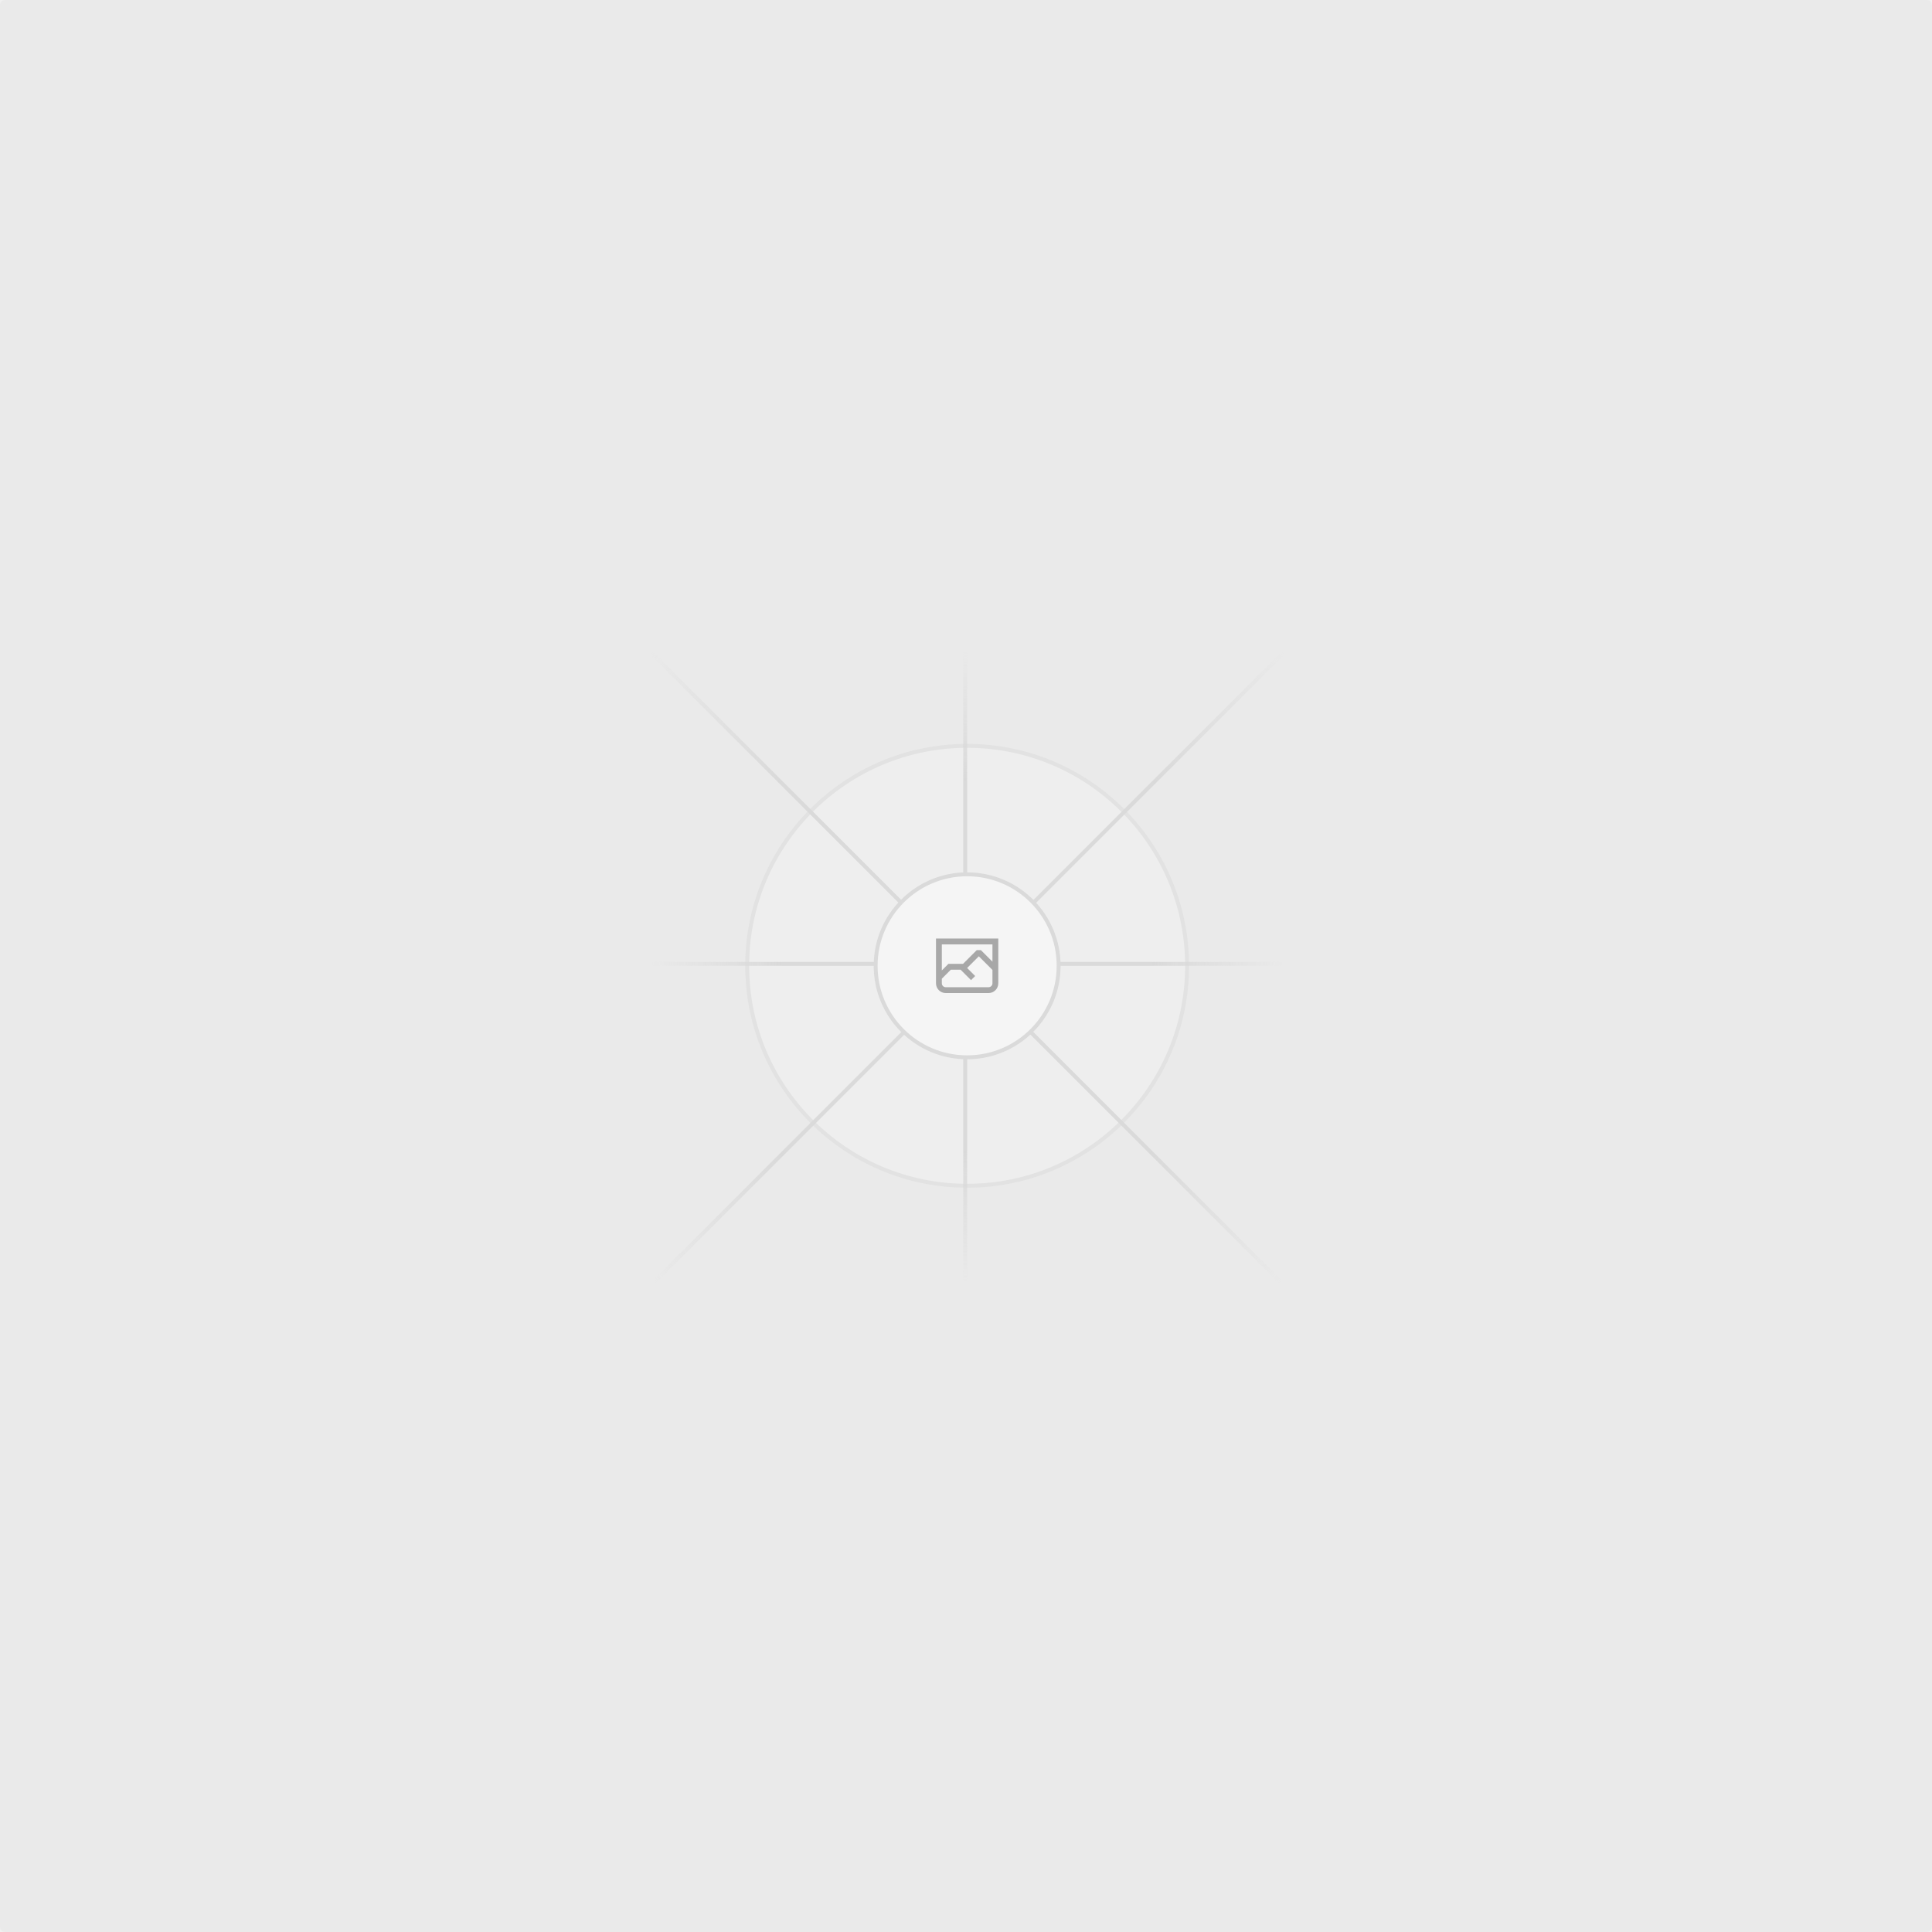
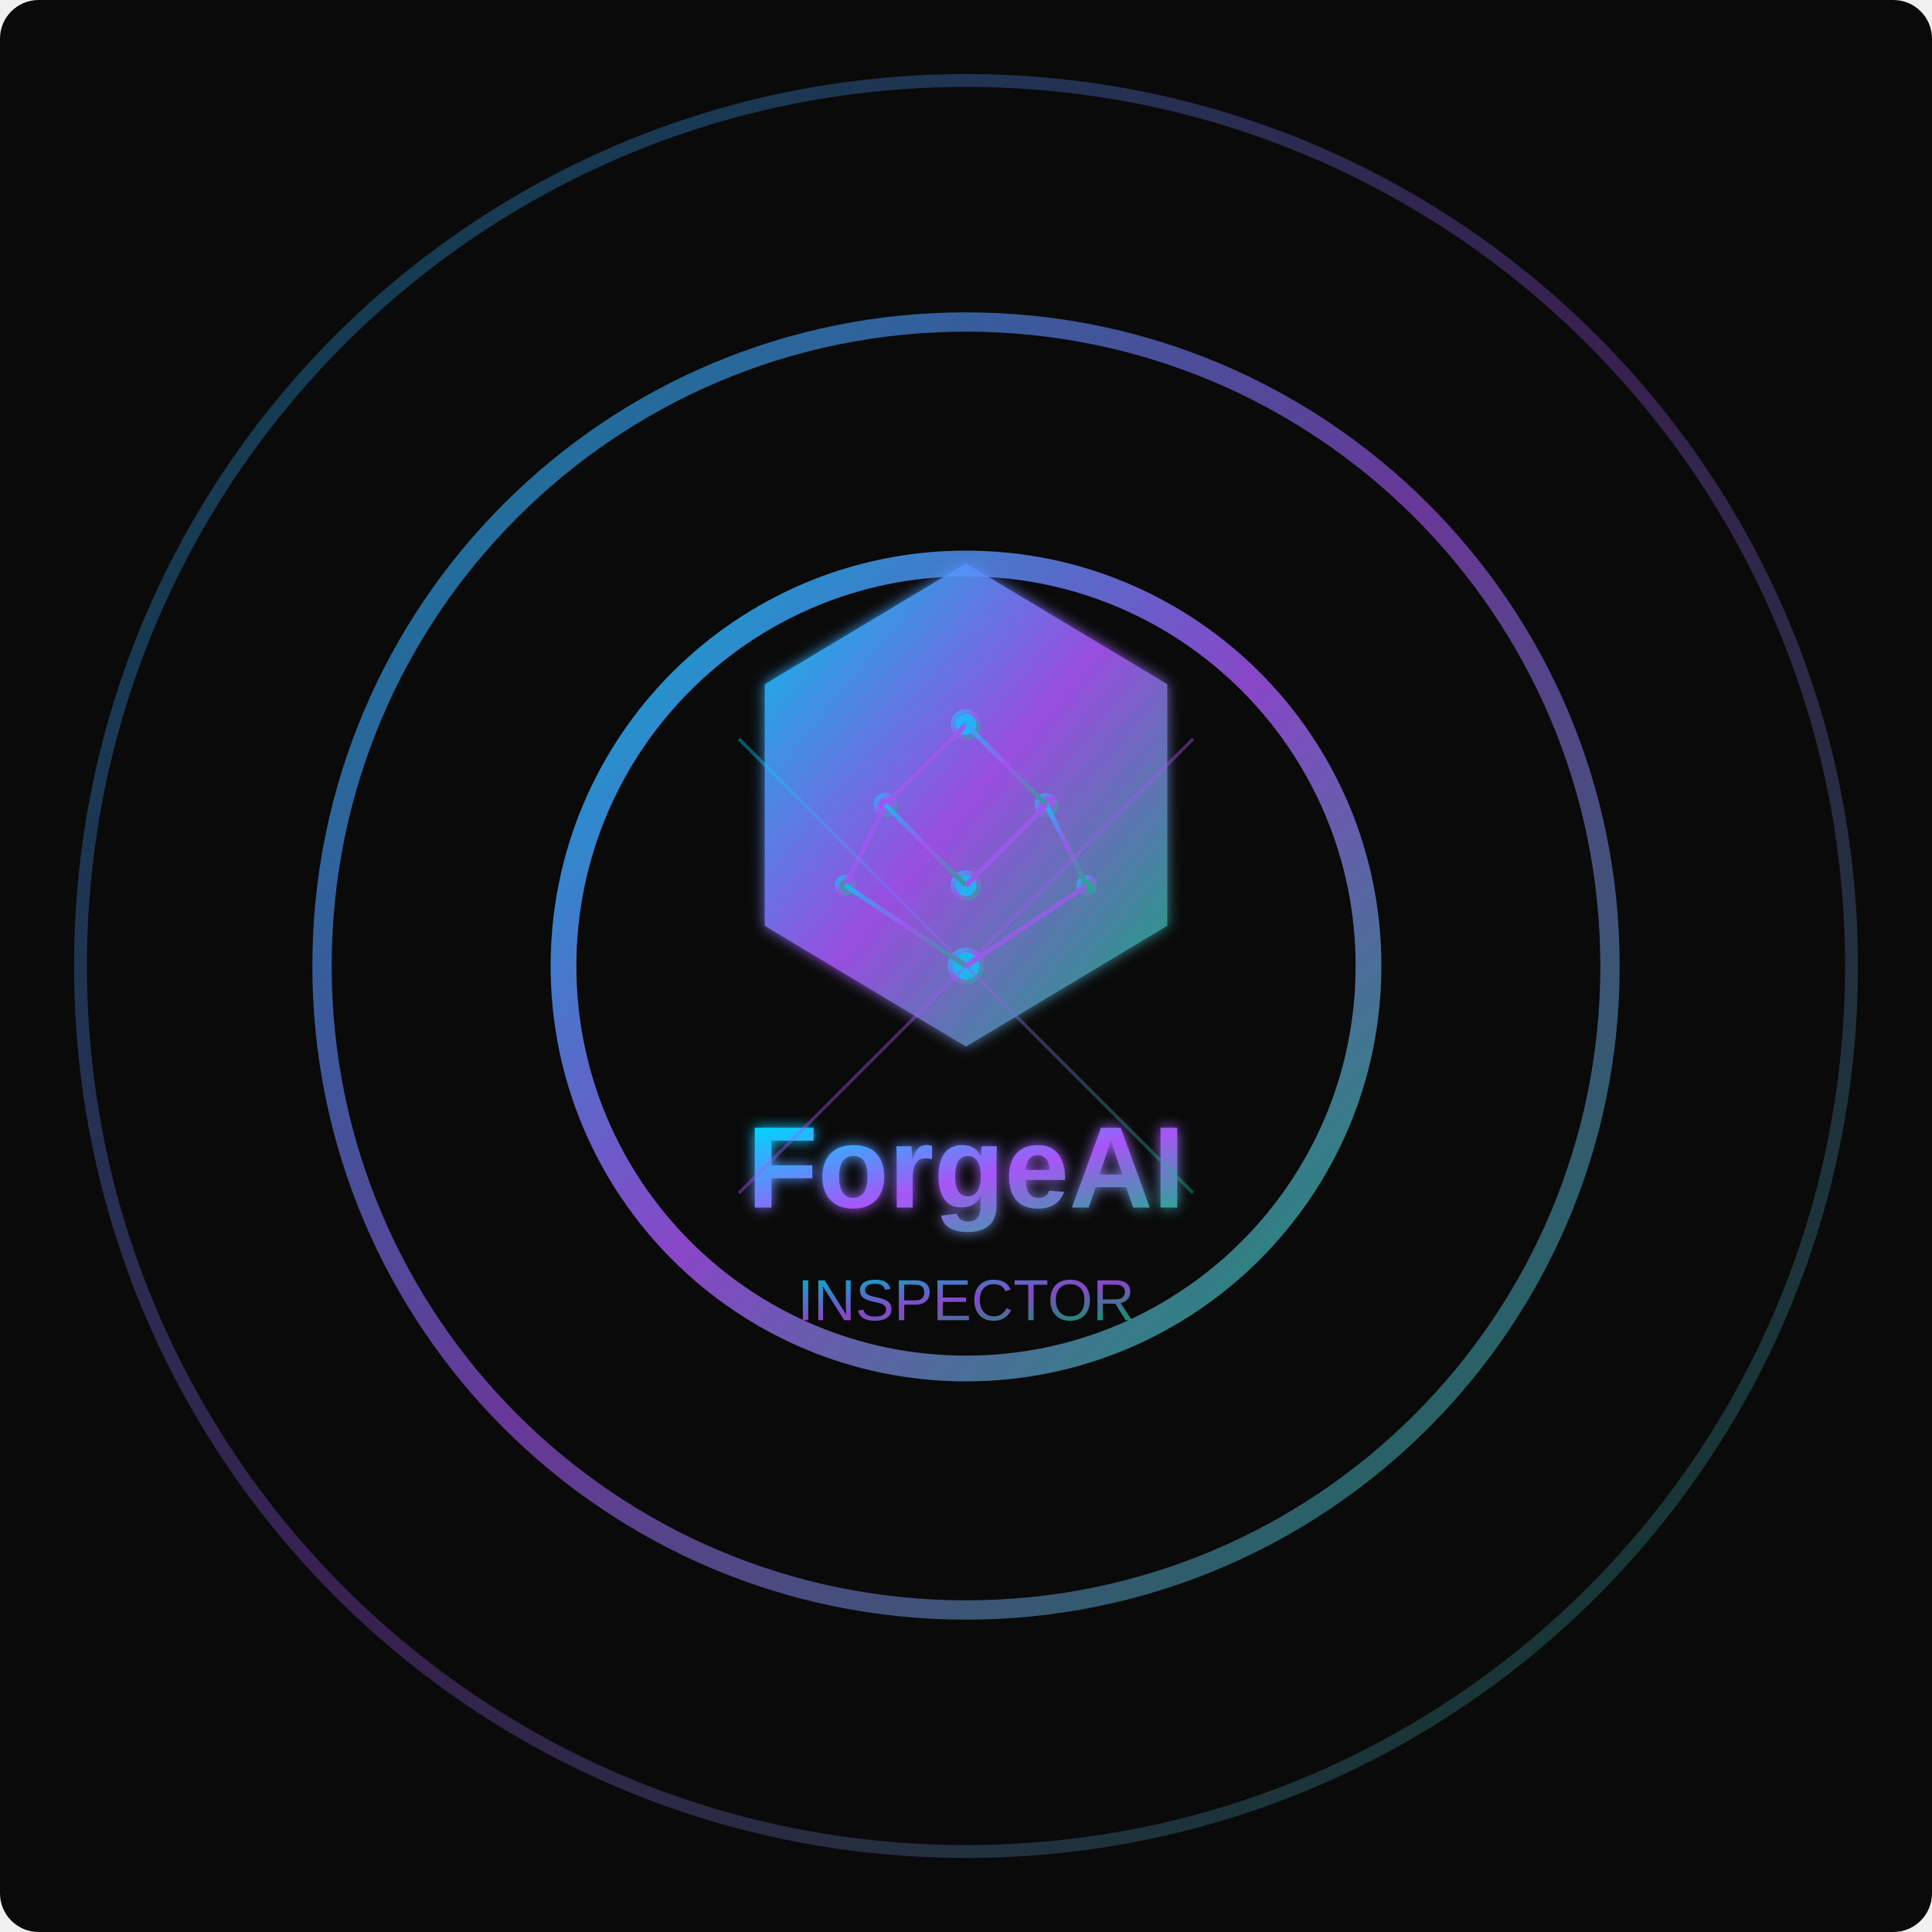
- <svg xmlns="http://www.w3.org/2000/svg" width="1200" height="1200" fill="none">
-   <rect width="1200" height="1200" fill="#EAEAEA" rx="3" />
-   <g opacity=".5">
-     <g opacity=".5">
-       <path fill="#FAFAFA" d="M600.709 736.5c-75.454 0-136.621-61.167-136.621-136.62 0-75.454 61.167-136.621 136.621-136.621 75.453 0 136.62 61.167 136.62 136.621 0 75.453-61.167 136.62-136.62 136.62Z" />
-       <path stroke="#C9C9C9" stroke-width="2.418" d="M600.709 736.5c-75.454 0-136.621-61.167-136.621-136.62 0-75.454 61.167-136.621 136.621-136.621 75.453 0 136.62 61.167 136.62 136.621 0 75.453-61.167 136.62-136.62 136.62Z" />
-     </g>
-     <path stroke="url(#a)" stroke-width="2.418" d="M0-1.209h553.581" transform="scale(1 -1) rotate(45 1163.11 91.165)" />
-     <path stroke="url(#b)" stroke-width="2.418" d="M404.846 598.671h391.726" />
-     <path stroke="url(#c)" stroke-width="2.418" d="M599.5 795.742V404.017" />
-     <path stroke="url(#d)" stroke-width="2.418" d="m795.717 796.597-391.441-391.44" />
-     <path fill="#fff" d="M600.709 656.704c-31.384 0-56.825-25.441-56.825-56.824 0-31.384 25.441-56.825 56.825-56.825 31.383 0 56.824 25.441 56.824 56.825 0 31.383-25.441 56.824-56.824 56.824Z" />
-     <g clip-path="url(#e)">
-       <path fill="#666" fill-rule="evenodd" d="M616.426 586.58h-31.434v16.176l3.553-3.554.531-.531h9.068l.074-.074 8.463-8.463h2.565l7.18 7.181V586.58Zm-15.715 14.654 3.698 3.699 1.283 1.282-2.565 2.565-1.282-1.283-5.2-5.199h-6.066l-5.514 5.514-.073.073v2.876a2.418 2.418 0 0 0 2.418 2.418h26.598a2.418 2.418 0 0 0 2.418-2.418v-8.317l-8.463-8.463-7.181 7.181-.071.072Zm-19.347 5.442v4.085a6.045 6.045 0 0 0 6.046 6.045h26.598a6.044 6.044 0 0 0 6.045-6.045v-7.108l1.356-1.355-1.282-1.283-.074-.073v-17.989h-38.689v23.43l-.146.146.146.147Z" clip-rule="evenodd" />
-     </g>
-     <path stroke="#C9C9C9" stroke-width="2.418" d="M600.709 656.704c-31.384 0-56.825-25.441-56.825-56.824 0-31.384 25.441-56.825 56.825-56.825 31.383 0 56.824 25.441 56.824 56.825 0 31.383-25.441 56.824-56.824 56.824Z" />
+ <svg xmlns="http://www.w3.org/2000/svg" width="1200" height="1200" fill="none" viewBox="0 0 1200 1200">
+   <defs>
+     <linearGradient id="forgeGradient" x1="0%" y1="0%" x2="100%" y2="100%">
+       <stop offset="0%" style="stop-color:#00D4FF;stop-opacity:1" />
+       <stop offset="50%" style="stop-color:#A855F7;stop-opacity:1" />
+       <stop offset="100%" style="stop-color:#10B981;stop-opacity:1" />
+     </linearGradient>
+     <filter id="glow">
+       <feGaussianBlur stdDeviation="4" result="coloredBlur" />
+       <feMerge>
+         <feMergeNode in="coloredBlur" />
+         <feMergeNode in="SourceGraphic" />
+       </feMerge>
+     </filter>
+   </defs>
+   <rect width="1200" height="1200" fill="#0A0A0A" rx="24" />
+   <circle cx="600" cy="600" r="550" fill="none" stroke="url(#forgeGradient)" stroke-width="8" opacity="0.3" />
+   <circle cx="600" cy="600" r="400" fill="none" stroke="url(#forgeGradient)" stroke-width="12" opacity="0.6" />
+   <circle cx="600" cy="600" r="250" fill="none" stroke="url(#forgeGradient)" stroke-width="16" opacity="0.8" />
+   <polygon points="600,350 725,425 725,575 600,650 475,575 475,425" fill="url(#forgeGradient)" opacity="0.9" filter="url(#glow)" />
+   <g stroke="url(#forgeGradient)" stroke-width="3" fill="none" opacity="0.7">
+     <circle cx="600" cy="450" r="8" fill="#00D4FF" />
+     <circle cx="550" cy="500" r="6" fill="#A855F7" />
+     <circle cx="650" cy="500" r="6" fill="#A855F7" />
+     <circle cx="525" cy="550" r="5" fill="#10B981" />
+     <circle cx="600" cy="550" r="8" fill="#00D4FF" />
+     <circle cx="675" cy="550" r="5" fill="#10B981" />
+     <circle cx="600" cy="600" r="10" fill="#00D4FF" />
+     <line x1="600" y1="450" x2="550" y2="500" />
+     <line x1="600" y1="450" x2="650" y2="500" />
+     <line x1="550" y1="500" x2="525" y2="550" />
+     <line x1="550" y1="500" x2="600" y2="550" />
+     <line x1="650" y1="500" x2="675" y2="550" />
+     <line x1="650" y1="500" x2="600" y2="550" />
+     <line x1="525" y1="550" x2="600" y2="600" />
+     <line x1="600" y1="550" x2="600" y2="600" />
+     <line x1="675" y1="550" x2="600" y2="600" />
  </g>
-   <defs>
-     <linearGradient id="a" x1="554.061" x2="-.48" y1=".083" y2=".087" gradientUnits="userSpaceOnUse">
-       <stop stop-color="#C9C9C9" stop-opacity="0" />
-       <stop offset=".208" stop-color="#C9C9C9" />
-       <stop offset=".792" stop-color="#C9C9C9" />
-       <stop offset="1" stop-color="#C9C9C9" stop-opacity="0" />
-     </linearGradient>
-     <linearGradient id="b" x1="796.912" x2="404.507" y1="599.963" y2="599.965" gradientUnits="userSpaceOnUse">
-       <stop stop-color="#C9C9C9" stop-opacity="0" />
-       <stop offset=".208" stop-color="#C9C9C9" />
-       <stop offset=".792" stop-color="#C9C9C9" />
-       <stop offset="1" stop-color="#C9C9C9" stop-opacity="0" />
-     </linearGradient>
-     <linearGradient id="c" x1="600.792" x2="600.794" y1="403.677" y2="796.082" gradientUnits="userSpaceOnUse">
-       <stop stop-color="#C9C9C9" stop-opacity="0" />
-       <stop offset=".208" stop-color="#C9C9C9" />
-       <stop offset=".792" stop-color="#C9C9C9" />
-       <stop offset="1" stop-color="#C9C9C9" stop-opacity="0" />
-     </linearGradient>
-     <linearGradient id="d" x1="404.85" x2="796.972" y1="403.903" y2="796.02" gradientUnits="userSpaceOnUse">
-       <stop stop-color="#C9C9C9" stop-opacity="0" />
-       <stop offset=".208" stop-color="#C9C9C9" />
-       <stop offset=".792" stop-color="#C9C9C9" />
-       <stop offset="1" stop-color="#C9C9C9" stop-opacity="0" />
-     </linearGradient>
-     <clipPath id="e">
-       <path fill="#fff" d="M581.364 580.535h38.689v38.689h-38.689z" />
-     </clipPath>
-   </defs>
+   <text x="600" y="750" font-family="Arial, sans-serif" font-size="72" font-weight="bold" text-anchor="middle" fill="url(#forgeGradient)" filter="url(#glow)">
+     ForgeAI
+   </text>
+   <text x="600" y="820" font-family="Arial, sans-serif" font-size="36" font-weight="300" text-anchor="middle" fill="url(#forgeGradient)" opacity="0.8">
+     INSPECTOR
+   </text>
+   <g stroke="url(#forgeGradient)" stroke-width="2" opacity="0.4">
+     <line x1="400" y1="600" x2="800" y2="600" />
+     <line x1="600" y1="400" x2="600" y2="800" />
+     <line x1="459" y1="459" x2="741" y2="741" />
+     <line x1="741" y1="459" x2="459" y2="741" />
+   </g>
</svg>
